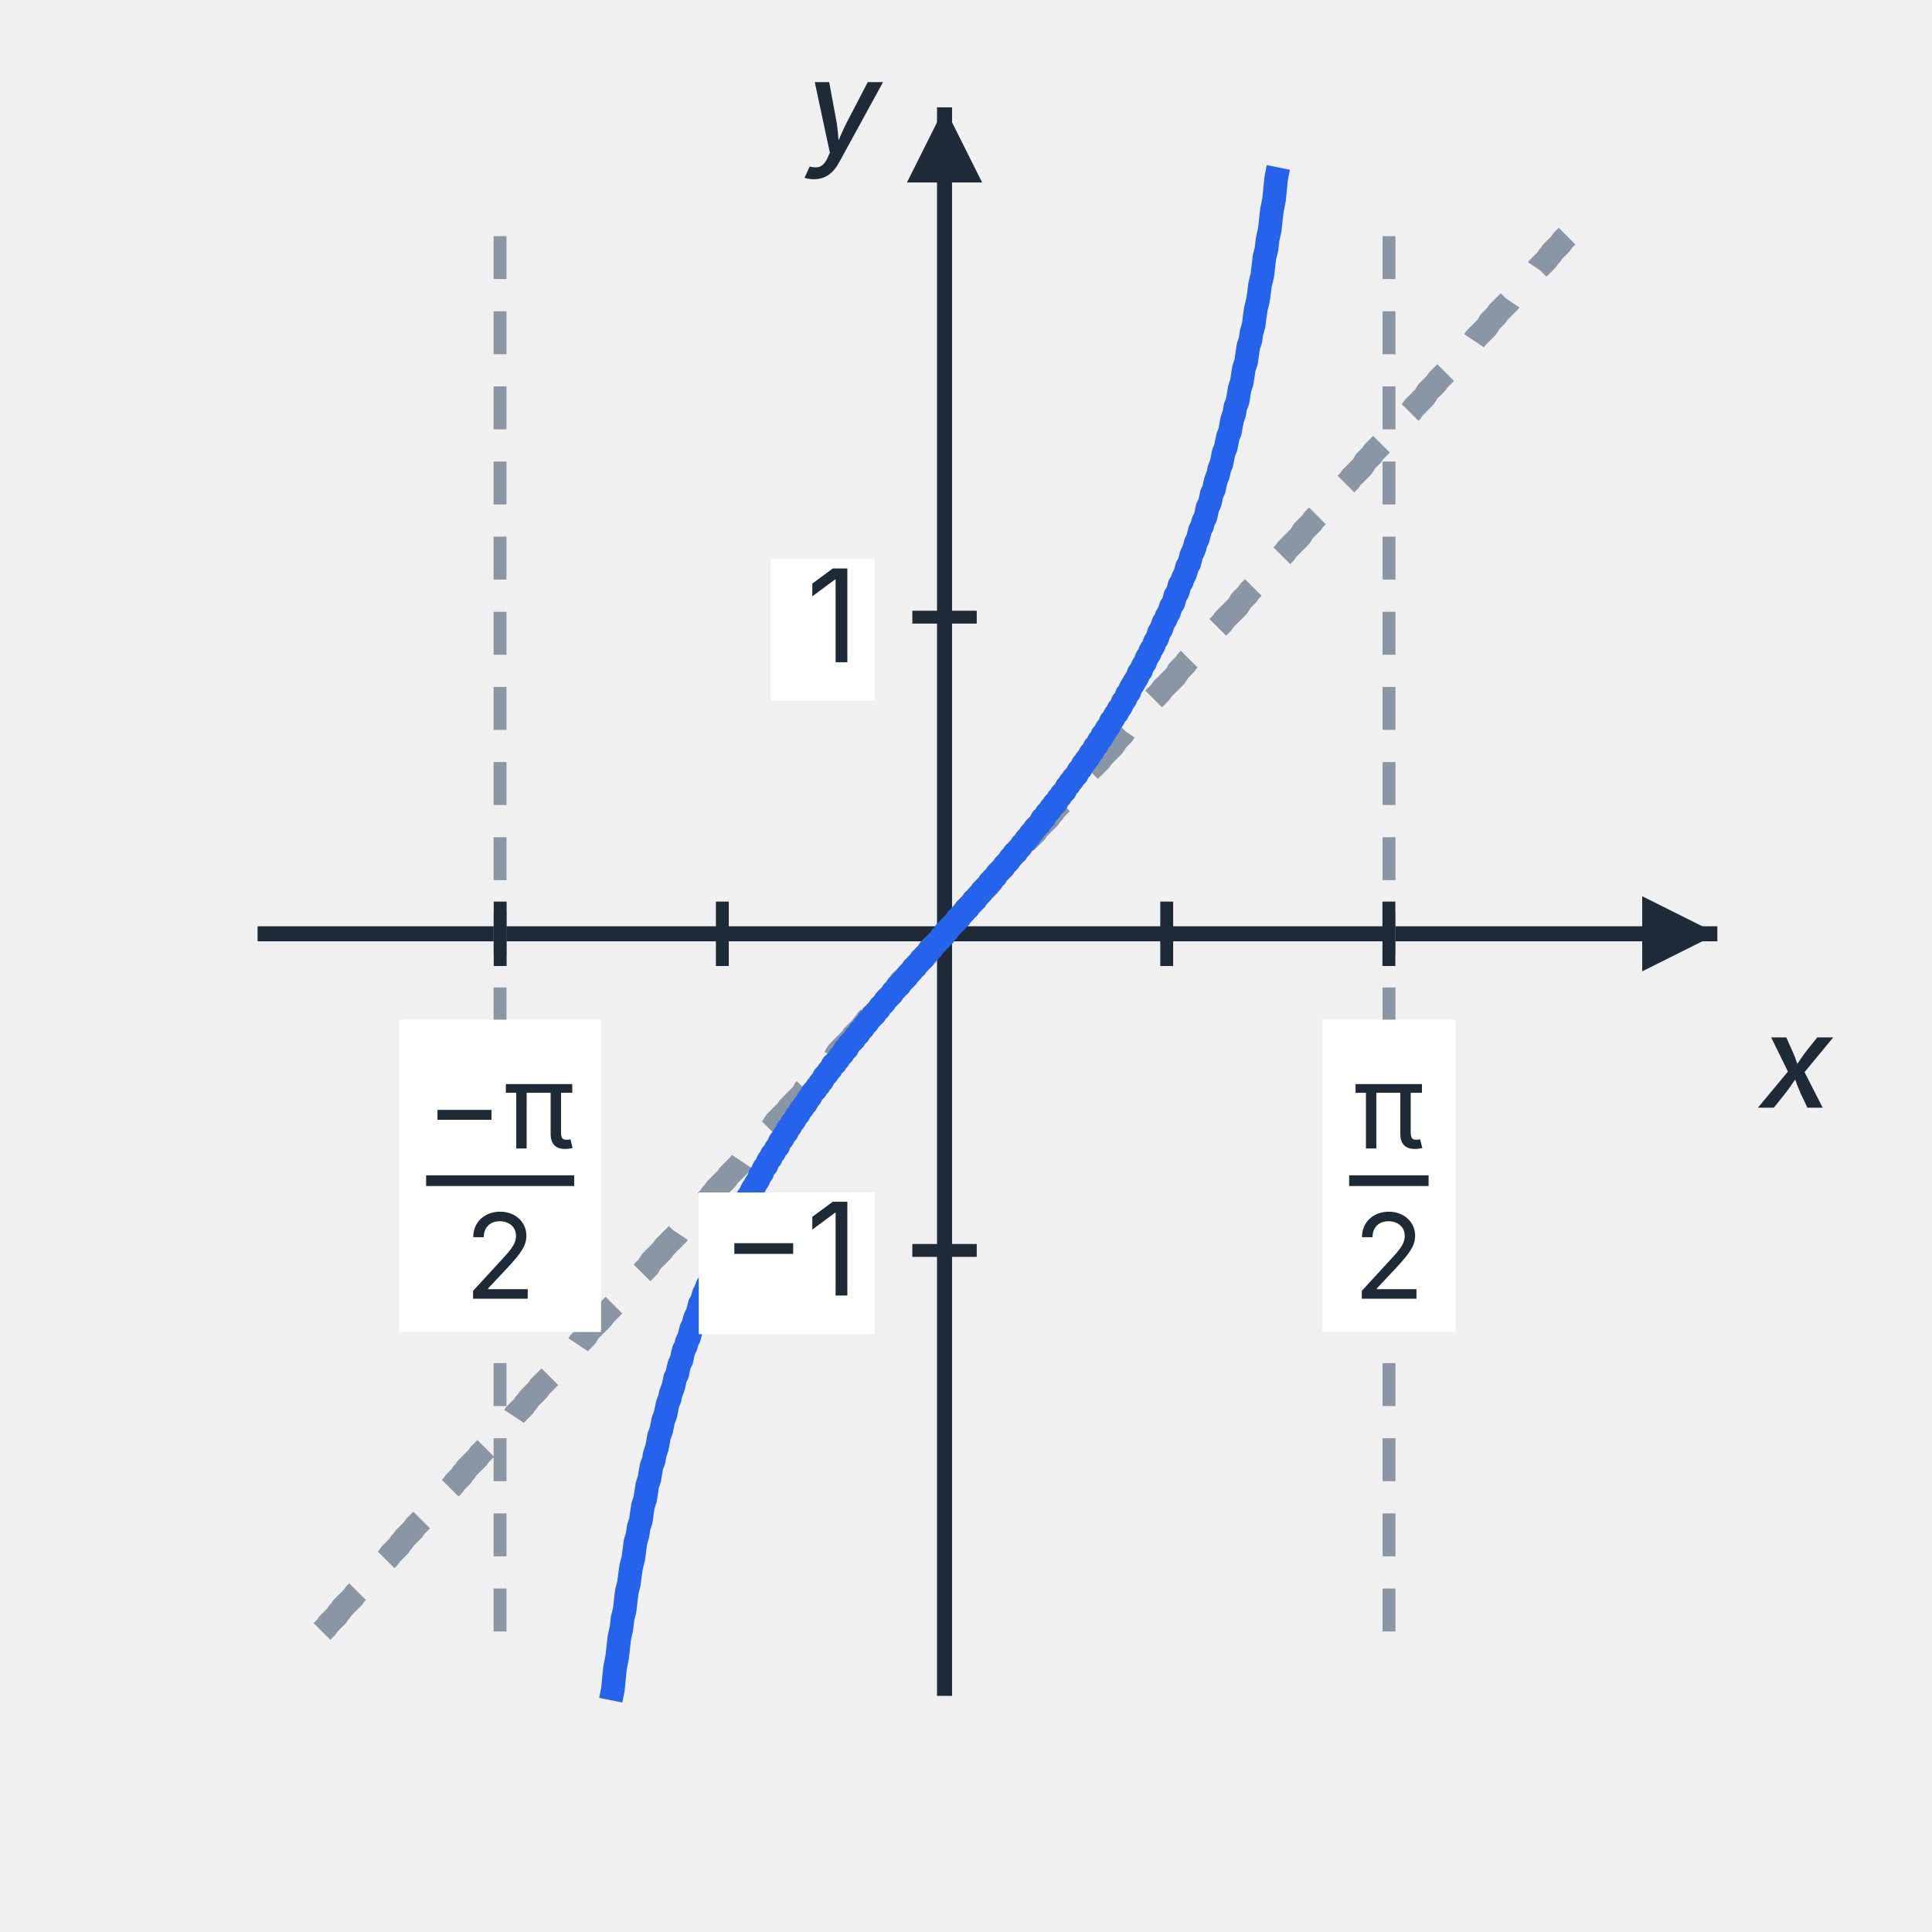
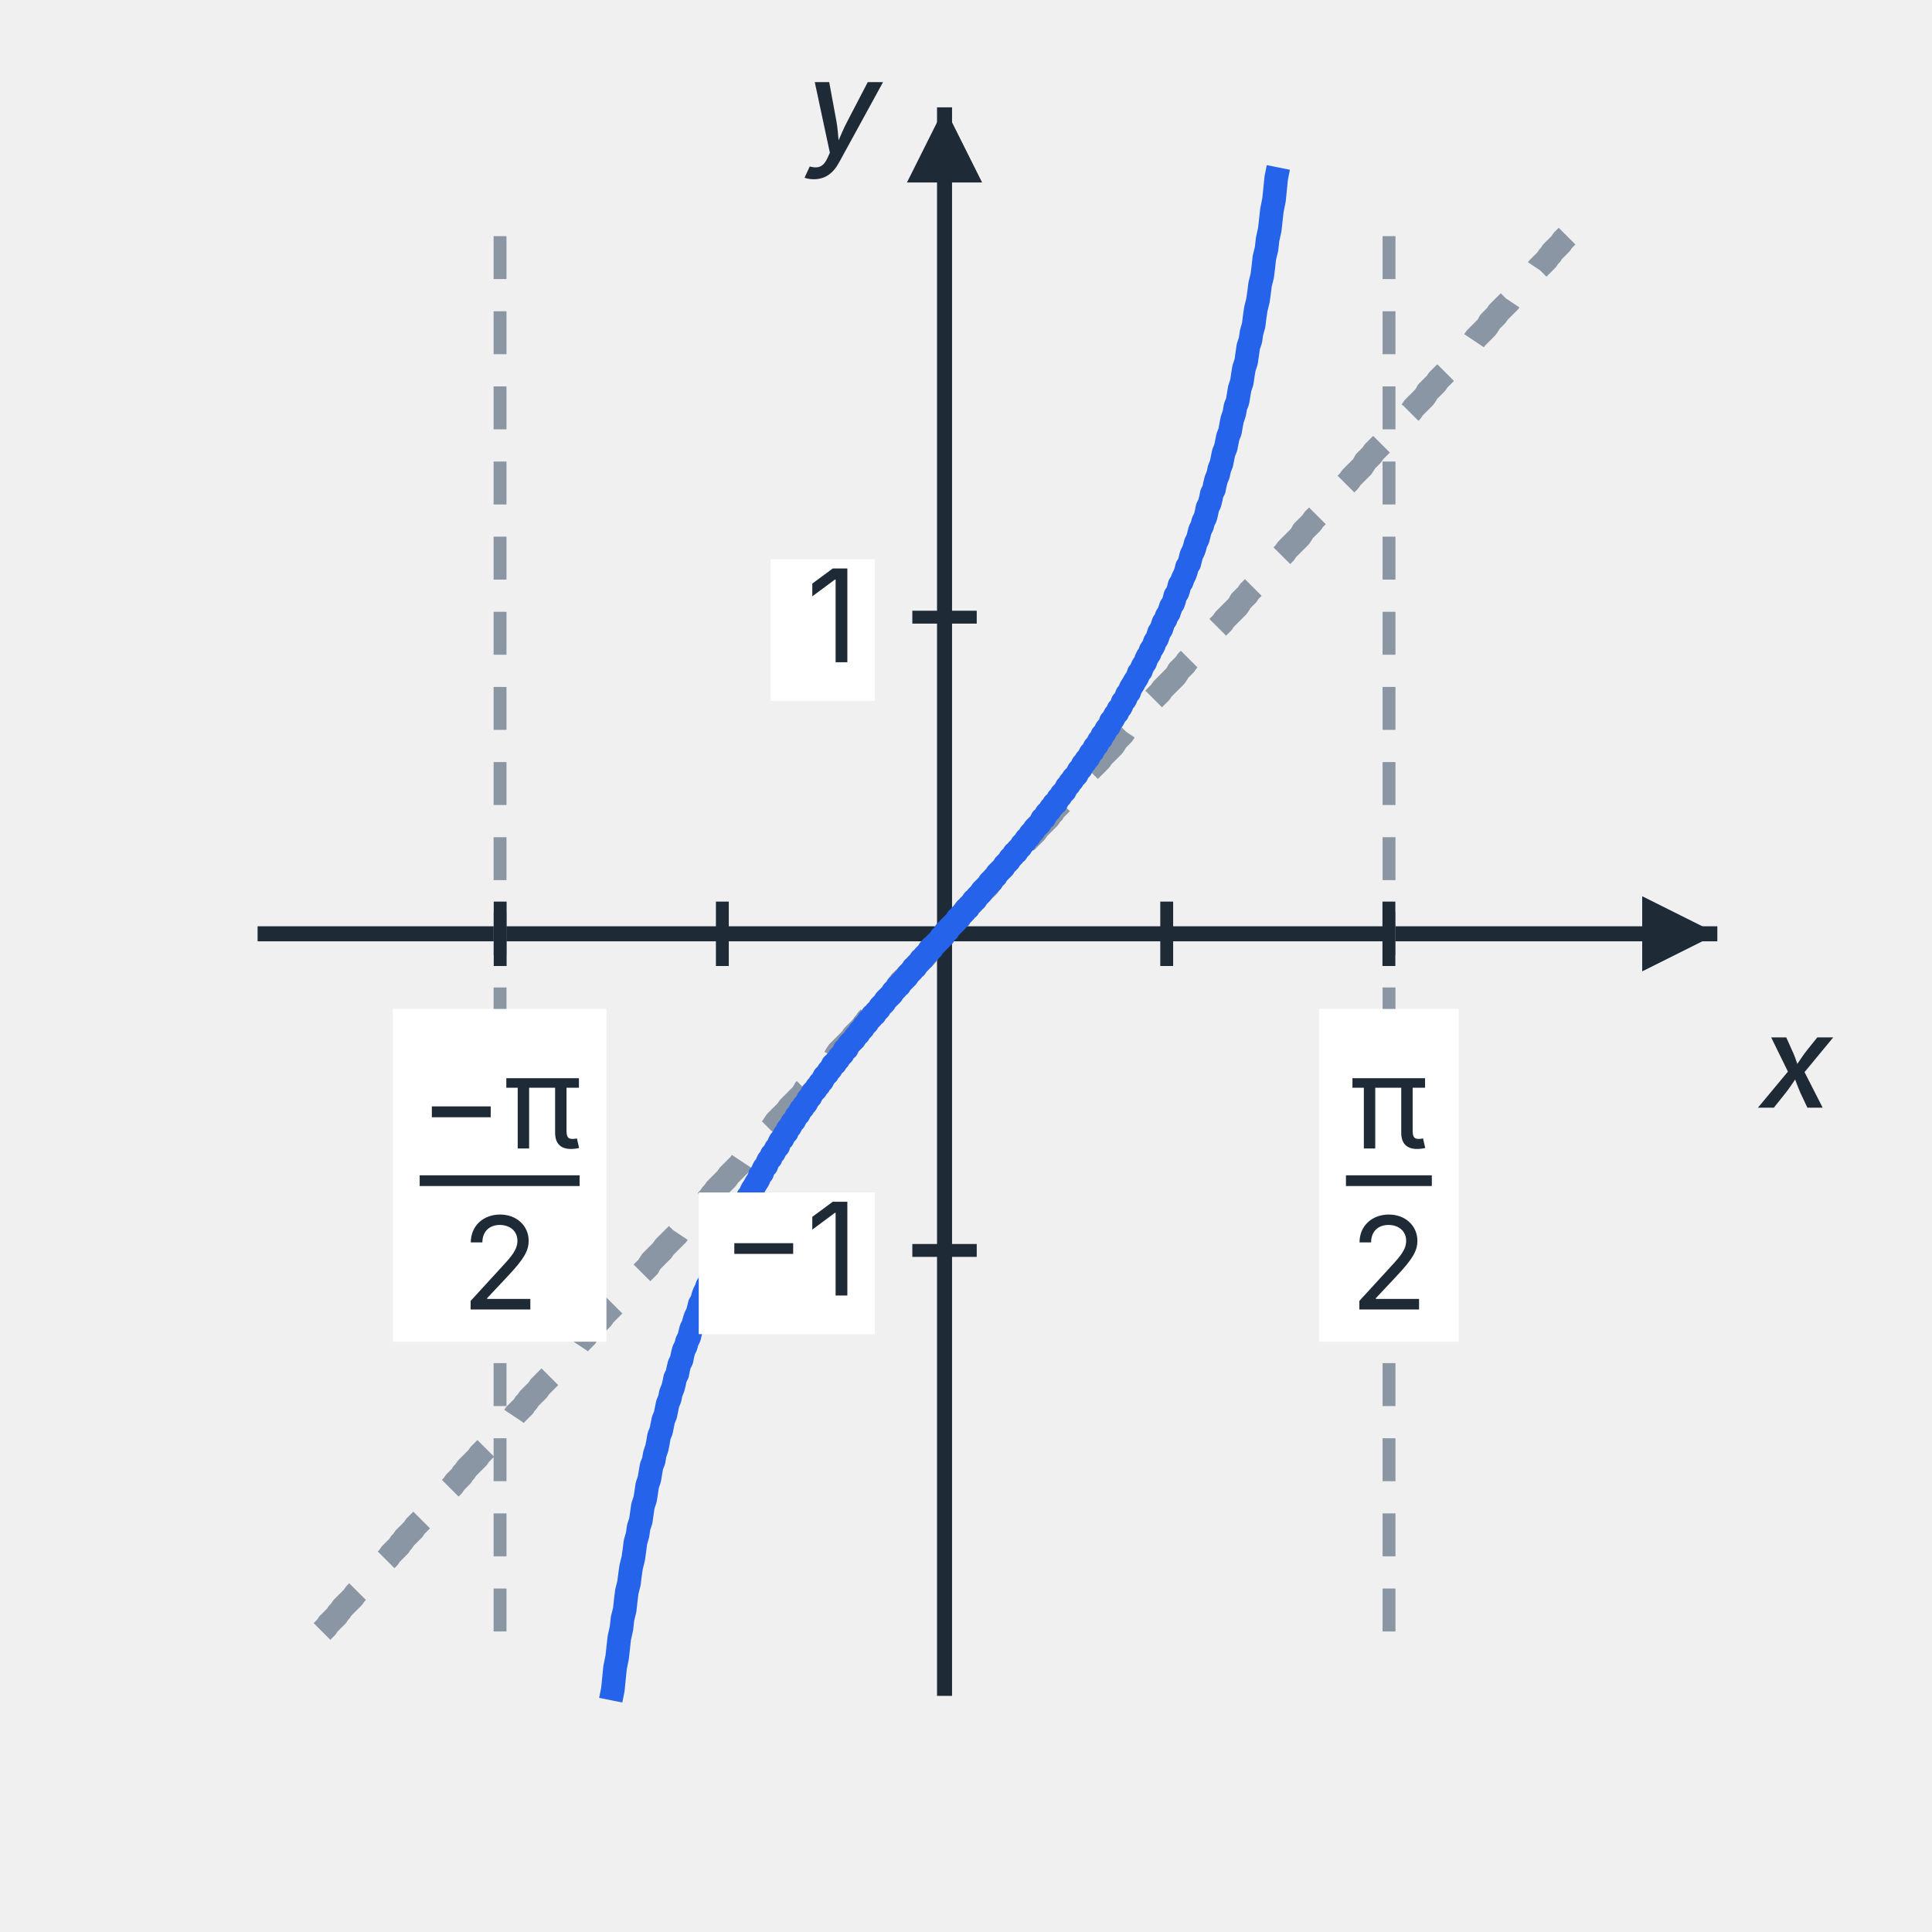
<svg xmlns="http://www.w3.org/2000/svg" viewBox="0 0 180 180" width="180" height="180" font-family="Inter, Arial, sans-serif">
  <line x1="24.0" y1="87.0" x2="160.0" y2="87.0" stroke="#1f2a37" stroke-width="1.4" />
  <path d="M160.0,87.0 l-7,-3.5 v7 z" fill="#1f2a37" />
  <line x1="88.0" y1="158.0" x2="88.0" y2="10.0" stroke="#1f2a37" stroke-width="1.4" />
  <path d="M88.0,10.0 l-3.5,7 h7 z" fill="#1f2a37" />
  <text x="164.0" y="103.2" text-anchor="start" font-size="12" fill="#1f2a37" font-weight="500" font-style="italic">x</text>
  <text x="82.0" y="14.2" text-anchor="end" font-size="12" fill="#1f2a37" font-weight="500" font-style="italic">y</text>
  <line x1="46.588" y1="152.0" x2="46.588" y2="22.0" stroke="#8a96a3" stroke-width="1.2" stroke-dasharray="4 3" />
  <line x1="129.412" y1="152.0" x2="129.412" y2="22.0" stroke="#8a96a3" stroke-width="1.2" stroke-dasharray="4 3" />
  <polyline points="30.0,152.0 30.2,151.8 30.4,151.6 30.6,151.3 30.8,151.1 31.0,150.9 31.2,150.7 31.4,150.5 31.5,150.3 31.7,150.1 31.9,149.8 32.1,149.6 32.3,149.4 32.5,149.2 32.7,149.0 32.9,148.8 33.1,148.5 33.3,148.3 33.5,148.1 33.7,147.9 33.9,147.7 34.1,147.4 34.3,147.2 34.4,147.0 34.6,146.8 34.8,146.6 35.0,146.4 35.2,146.1 35.4,145.9 35.6,145.7 35.8,145.5 36.0,145.3 36.2,145.1 36.4,144.8 36.6,144.6 36.8,144.4 37.0,144.2 37.2,144.0 37.3,143.8 37.5,143.6 37.7,143.3 37.9,143.1 38.1,142.9 38.3,142.7 38.5,142.5 38.7,142.2 38.9,142.0 39.1,141.8 39.3,141.6 39.5,141.4 39.7,141.2 39.9,140.9 40.1,140.7 40.2,140.5 40.4,140.3 40.6,140.1 40.8,139.9 41.0,139.7 41.2,139.4 41.4,139.2 41.6,139.0 41.8,138.8 42.0,138.6 42.2,138.4 42.4,138.1 42.6,137.9 42.8,137.7 43.0,137.5 43.1,137.3 43.3,137.1 43.5,136.8 43.7,136.6 43.9,136.4 44.1,136.2 44.3,136.0 44.5,135.8 44.7,135.5 44.9,135.3 45.1,135.1 45.3,134.9 45.5,134.7 45.7,134.4 45.9,134.2 46.0,134.0 46.2,133.8 46.4,133.6 46.6,133.4 46.8,133.1 47.0,132.9 47.2,132.7 47.4,132.5 47.6,132.3 47.8,132.1 48.0,131.8 48.2,131.6 48.4,131.4 48.6,131.2 48.8,131.0 48.9,130.8 49.1,130.6 49.3,130.3 49.5,130.1 49.7,129.9 49.9,129.7 50.1,129.5 50.3,129.2 50.5,129.0 50.7,128.8 50.9,128.6 51.1,128.4 51.3,128.2 51.5,127.9 51.7,127.7 51.8,127.5 52.0,127.3 52.2,127.1 52.4,126.9 52.6,126.7 52.8,126.4 53.0,126.2 53.2,126.0 53.4,125.8 53.6,125.6 53.8,125.4 54.0,125.1 54.2,124.9 54.4,124.7 54.6,124.5 54.7,124.3 54.9,124.0 55.1,123.8 55.3,123.6 55.5,123.4 55.7,123.2 55.9,123.0 56.1,122.8 56.3,122.5 56.5,122.3 56.7,122.1 56.9,121.9 57.1,121.7 57.3,121.5 57.5,121.2 57.6,121.0 57.8,120.8 58.0,120.6 58.2,120.4 58.4,120.2 58.6,119.9 58.8,119.7 59.0,119.5 59.2,119.3 59.4,119.1 59.6,118.8 59.8,118.6 60.0,118.4 60.2,118.2 60.4,118.0 60.5,117.8 60.7,117.5 60.9,117.3 61.1,117.1 61.3,116.9 61.5,116.7 61.7,116.5 61.9,116.2 62.1,116.0 62.3,115.8 62.5,115.6 62.7,115.4 62.9,115.2 63.1,115.0 63.3,114.7 63.4,114.5 63.6,114.3 63.8,114.1 64.0,113.9 64.2,113.6 64.4,113.4 64.6,113.2 64.8,113.0 65.0,112.8 65.2,112.6 65.4,112.3 65.6,112.1 65.8,111.9 66.0,111.7 66.2,111.5 66.3,111.3 66.5,111.1 66.7,110.8 66.9,110.6 67.1,110.4 67.3,110.2 67.5,110.0 67.7,109.8 67.9,109.5 68.1,109.3 68.3,109.1 68.5,108.9 68.7,108.7 68.9,108.5 69.1,108.2 69.2,108.0 69.4,107.8 69.6,107.6 69.8,107.4 70.0,107.2 70.2,106.9 70.4,106.7 70.6,106.5 70.8,106.3 71.0,106.1 71.2,105.9 71.4,105.6 71.6,105.4 71.8,105.2 72.0,105.0 72.1,104.8 72.3,104.5 72.5,104.3 72.7,104.1 72.9,103.9 73.1,103.7 73.3,103.5 73.5,103.2 73.7,103.0 73.9,102.8 74.1,102.6 74.3,102.4 74.5,102.2 74.7,102.0 74.9,101.7 75.0,101.5 75.2,101.3 75.4,101.1 75.6,100.9 75.8,100.6 76.0,100.4 76.2,100.2 76.4,100.0 76.6,99.8 76.8,99.6 77.0,99.3 77.2,99.1 77.4,98.9 77.6,98.7 77.8,98.5 77.9,98.3 78.1,98.0 78.3,97.8 78.5,97.6 78.7,97.4 78.9,97.2 79.1,97.0 79.3,96.8 79.5,96.5 79.7,96.3 79.9,96.1 80.1,95.9 80.3,95.7 80.5,95.4 80.7,95.2 80.8,95.0 81.0,94.8 81.2,94.6 81.4,94.4 81.6,94.2 81.8,93.9 82.0,93.7 82.2,93.5 82.4,93.3 82.6,93.1 82.8,92.9 83.0,92.6 83.2,92.4 83.4,92.2 83.6,92.0 83.7,91.8 83.9,91.5 84.1,91.3 84.3,91.1 84.5,90.9 84.7,90.7 84.9,90.5 85.1,90.2 85.3,90.0 85.5,89.8 85.7,89.6 85.9,89.4 86.1,89.2 86.3,89.0 86.5,88.7 86.6,88.5 86.8,88.3 87.0,88.1 87.2,87.9 87.4,87.7 87.6,87.4 87.8,87.2 88.0,87.0 88.2,86.8 88.4,86.6 88.6,86.4 88.8,86.1 89.0,85.9 89.2,85.7 89.4,85.5 89.5,85.3 89.7,85.1 89.9,84.8 90.1,84.6 90.3,84.4 90.5,84.2 90.7,84.0 90.9,83.8 91.1,83.5 91.3,83.3 91.5,83.1 91.7,82.9 91.9,82.7 92.1,82.5 92.3,82.2 92.4,82.0 92.6,81.8 92.8,81.6 93.0,81.4 93.2,81.2 93.4,80.9 93.6,80.7 93.8,80.5 94.0,80.3 94.2,80.1 94.4,79.8 94.6,79.6 94.8,79.4 95.0,79.2 95.2,79.0 95.3,78.8 95.5,78.5 95.7,78.3 95.9,78.1 96.1,77.9 96.3,77.7 96.5,77.5 96.7,77.2 96.9,77.0 97.1,76.8 97.3,76.6 97.5,76.4 97.7,76.2 97.9,75.9 98.1,75.7 98.2,75.5 98.4,75.3 98.6,75.1 98.8,74.9 99.0,74.7 99.2,74.4 99.4,74.2 99.6,74.0 99.8,73.8 100.0,73.6 100.2,73.4 100.4,73.1 100.6,72.9 100.8,72.7 101.0,72.5 101.1,72.3 101.3,72.0 101.5,71.8 101.7,71.6 101.9,71.4 102.1,71.2 102.3,71.0 102.5,70.8 102.7,70.5 102.9,70.3 103.1,70.1 103.3,69.9 103.5,69.7 103.7,69.5 103.9,69.2 104.0,69.0 104.2,68.8 104.4,68.6 104.6,68.4 104.8,68.1 105.0,67.9 105.2,67.7 105.4,67.5 105.6,67.3 105.8,67.1 106.0,66.8 106.2,66.6 106.4,66.4 106.6,66.2 106.8,66.0 106.9,65.8 107.1,65.6 107.3,65.3 107.5,65.1 107.7,64.9 107.9,64.7 108.1,64.5 108.3,64.2 108.5,64.0 108.7,63.8 108.9,63.6 109.1,63.4 109.3,63.2 109.5,63.0 109.7,62.7 109.8,62.5 110.0,62.3 110.2,62.1 110.4,61.9 110.6,61.6 110.8,61.4 111.0,61.2 111.2,61.0 111.4,60.8 111.6,60.6 111.8,60.4 112.0,60.1 112.2,59.9 112.4,59.7 112.6,59.5 112.7,59.3 112.9,59.0 113.1,58.8 113.3,58.6 113.5,58.4 113.7,58.2 113.9,58.0 114.1,57.7 114.3,57.5 114.5,57.3 114.7,57.1 114.9,56.9 115.1,56.7 115.3,56.5 115.5,56.2 115.6,56.0 115.8,55.8 116.0,55.6 116.2,55.4 116.4,55.1 116.6,54.9 116.8,54.7 117.0,54.5 117.2,54.3 117.4,54.1 117.6,53.8 117.8,53.6 118.0,53.4 118.2,53.2 118.4,53.0 118.5,52.8 118.7,52.6 118.9,52.3 119.1,52.1 119.3,51.9 119.5,51.7 119.7,51.5 119.9,51.2 120.1,51.0 120.3,50.8 120.5,50.6 120.7,50.4 120.9,50.2 121.1,50.0 121.3,49.7 121.4,49.5 121.6,49.3 121.8,49.1 122.0,48.9 122.2,48.7 122.4,48.4 122.6,48.2 122.8,48.0 123.0,47.8 123.2,47.6 123.4,47.4 123.6,47.1 123.8,46.9 124.0,46.7 124.2,46.5 124.3,46.3 124.5,46.0 124.7,45.8 124.9,45.6 125.1,45.4 125.3,45.2 125.5,45.0 125.7,44.8 125.9,44.5 126.1,44.3 126.3,44.1 126.5,43.9 126.7,43.7 126.9,43.5 127.1,43.2 127.2,43.0 127.4,42.8 127.6,42.6 127.8,42.4 128.0,42.1 128.2,41.9 128.4,41.7 128.6,41.5 128.8,41.3 129.0,41.1 129.2,40.8 129.4,40.6 129.6,40.4 129.8,40.2 130.0,40.0 130.1,39.8 130.3,39.5 130.5,39.3 130.7,39.1 130.9,38.9 131.1,38.7 131.3,38.5 131.5,38.3 131.7,38.0 131.9,37.8 132.1,37.6 132.3,37.4 132.5,37.2 132.7,37.0 132.9,36.7 133.0,36.5 133.2,36.3 133.4,36.1 133.6,35.9 133.8,35.7 134.0,35.4 134.2,35.2 134.4,35.0 134.6,34.8 134.8,34.6 135.0,34.3 135.2,34.1 135.4,33.9 135.6,33.7 135.8,33.5 135.9,33.3 136.1,33.0 136.3,32.8 136.5,32.6 136.7,32.4 136.9,32.2 137.1,32.0 137.3,31.8 137.5,31.5 137.7,31.3 137.9,31.1 138.1,30.9 138.3,30.7 138.5,30.5 138.7,30.2 138.8,30.0 139.0,29.8 139.2,29.6 139.4,29.4 139.6,29.1 139.8,28.9 140.0,28.7 140.2,28.5 140.4,28.3 140.6,28.1 140.8,27.8 141.0,27.6 141.2,27.4 141.4,27.2 141.6,27.0 141.7,26.8 141.9,26.5 142.1,26.3 142.3,26.1 142.5,25.9 142.7,25.7 142.9,25.5 143.1,25.3 143.3,25.0 143.5,24.8 143.7,24.6 143.9,24.4 144.1,24.2 144.3,23.9 144.5,23.7 144.6,23.5 144.8,23.3 145.0,23.1 145.2,22.9 145.4,22.7 145.6,22.4 145.8,22.2 146.0,22.0" fill="none" stroke="#8a96a3" stroke-width="2.2" stroke-dasharray="5 4" stroke-linejoin="round" />
  <polyline points="56.9,158.4 57.1,157.4 57.2,156.4 57.3,155.4 57.5,154.4 57.6,153.5 57.7,152.6 57.9,151.7 58.0,150.8 58.2,150.0 58.3,149.1 58.4,148.3 58.6,147.5 58.7,146.7 58.8,146.0 59.0,145.2 59.1,144.5 59.2,143.7 59.4,143.0 59.5,142.3 59.7,141.7 59.8,141.0 59.9,140.3 60.1,139.7 60.2,139.1 60.3,138.4 60.5,137.8 60.6,137.2 60.7,136.6 60.9,136.1 61.0,135.5 61.2,134.9 61.3,134.4 61.4,133.8 61.6,133.3 61.7,132.8 61.8,132.3 62.0,131.8 62.1,131.3 62.2,130.8 62.4,130.3 62.5,129.8 62.7,129.3 62.8,128.9 62.9,128.4 63.1,128.0 63.2,127.5 63.3,127.1 63.5,126.7 63.6,126.2 63.7,125.8 63.9,125.4 64.0,125.0 64.2,124.6 64.3,124.2 64.4,123.8 64.6,123.4 64.7,123.0 64.8,122.7 65.0,122.3 65.1,121.9 65.2,121.5 65.4,121.2 65.5,120.8 65.6,120.5 65.8,120.1 65.9,119.8 66.1,119.5 66.2,119.1 66.3,118.8 66.5,118.5 66.6,118.1 66.7,117.8 66.9,117.5 67.0,117.2 67.1,116.9 67.3,116.6 67.4,116.3 67.6,116.0 67.7,115.7 67.8,115.4 68.0,115.1 68.1,114.8 68.2,114.5 68.4,114.2 68.5,113.9 68.6,113.7 68.8,113.4 68.9,113.1 69.1,112.8 69.2,112.6 69.3,112.3 69.5,112.0 69.6,111.8 69.7,111.5 69.9,111.3 70.0,111.0 70.1,110.8 70.3,110.5 70.4,110.3 70.6,110.0 70.7,109.8 70.8,109.5 71.0,109.3 71.1,109.0 71.2,108.8 71.4,108.6 71.5,108.3 71.6,108.1 71.8,107.9 71.9,107.6 72.1,107.4 72.2,107.2 72.3,107.0 72.5,106.8 72.6,106.5 72.7,106.3 72.9,106.1 73.0,105.9 73.1,105.7 73.3,105.5 73.4,105.2 73.6,105.0 73.7,104.8 73.8,104.6 74.0,104.4 74.1,104.2 74.2,104.0 74.4,103.8 74.5,103.6 74.6,103.4 74.8,103.2 74.9,103.0 75.1,102.8 75.2,102.6 75.3,102.4 75.5,102.2 75.6,102.0 75.7,101.8 75.9,101.6 76.0,101.5 76.1,101.3 76.3,101.1 76.4,100.9 76.6,100.7 76.7,100.5 76.8,100.3 77.0,100.1 77.1,100.0 77.2,99.8 77.4,99.6 77.5,99.4 77.6,99.2 77.8,99.1 77.9,98.9 78.1,98.7 78.2,98.5 78.3,98.4 78.5,98.2 78.6,98.0 78.7,97.8 78.9,97.7 79.0,97.5 79.1,97.3 79.3,97.1 79.4,97.0 79.6,96.8 79.7,96.6 79.8,96.5 80.0,96.3 80.1,96.1 80.2,96.0 80.4,95.8 80.5,95.6 80.6,95.5 80.8,95.3 80.9,95.1 81.0,95.0 81.2,94.8 81.3,94.6 81.5,94.5 81.6,94.3 81.7,94.2 81.9,94.0 82.0,93.8 82.1,93.7 82.3,93.5 82.4,93.4 82.5,93.2 82.7,93.0 82.8,92.9 83.0,92.7 83.1,92.6 83.2,92.4 83.4,92.2 83.5,92.1 83.6,91.9 83.8,91.8 83.9,91.6 84.0,91.5 84.2,91.3 84.3,91.2 84.5,91.0 84.6,90.8 84.7,90.7 84.9,90.5 85.0,90.4 85.1,90.2 85.3,90.1 85.4,89.9 85.5,89.8 85.7,89.6 85.8,89.4 86.0,89.3 86.1,89.1 86.2,89.0 86.4,88.8 86.5,88.7 86.6,88.5 86.8,88.4 86.9,88.2 87.0,88.1 87.2,87.9 87.3,87.8 87.5,87.6 87.6,87.5 87.7,87.3 87.9,87.2 88.0,87.0 88.1,86.8 88.3,86.7 88.4,86.5 88.5,86.4 88.7,86.2 88.8,86.1 89.0,85.9 89.1,85.8 89.2,85.6 89.4,85.5 89.5,85.3 89.6,85.2 89.8,85.0 89.9,84.9 90.0,84.7 90.2,84.6 90.3,84.4 90.5,84.2 90.6,84.1 90.7,83.9 90.9,83.8 91.0,83.6 91.1,83.5 91.3,83.3 91.4,83.2 91.5,83.0 91.7,82.8 91.8,82.7 92.0,82.5 92.1,82.4 92.2,82.2 92.4,82.1 92.5,81.9 92.6,81.8 92.8,81.6 92.9,81.4 93.0,81.3 93.2,81.1 93.3,81.0 93.5,80.8 93.6,80.6 93.7,80.5 93.9,80.3 94.0,80.2 94.1,80.0 94.3,79.8 94.4,79.7 94.5,79.5 94.7,79.4 94.8,79.2 95.0,79.0 95.1,78.9 95.2,78.7 95.4,78.5 95.5,78.4 95.6,78.2 95.8,78.0 95.9,77.9 96.0,77.7 96.2,77.5 96.3,77.4 96.4,77.2 96.6,77.0 96.7,76.9 96.9,76.7 97.0,76.5 97.1,76.3 97.3,76.2 97.4,76.0 97.5,75.8 97.7,75.6 97.8,75.5 97.9,75.3 98.1,75.1 98.2,74.9 98.4,74.8 98.5,74.6 98.6,74.4 98.8,74.2 98.9,74.0 99.0,73.9 99.2,73.7 99.3,73.5 99.4,73.3 99.6,73.1 99.7,72.9 99.9,72.7 100.0,72.5 100.1,72.4 100.3,72.2 100.4,72.0 100.5,71.8 100.7,71.6 100.8,71.4 100.9,71.2 101.1,71.0 101.2,70.8 101.4,70.6 101.5,70.4 101.6,70.2 101.8,70.0 101.9,69.8 102.0,69.6 102.2,69.4 102.3,69.2 102.4,69.0 102.6,68.8 102.7,68.5 102.9,68.3 103.0,68.1 103.1,67.9 103.3,67.7 103.4,67.5 103.5,67.2 103.7,67.0 103.8,66.8 103.9,66.6 104.1,66.4 104.2,66.1 104.4,65.9 104.5,65.7 104.6,65.4 104.8,65.2 104.9,65.0 105.0,64.7 105.2,64.5 105.3,64.2 105.4,64.0 105.6,63.7 105.7,63.5 105.9,63.2 106.0,63.0 106.1,62.7 106.3,62.5 106.4,62.2 106.5,62.0 106.7,61.7 106.8,61.4 106.9,61.2 107.1,60.9 107.2,60.6 107.4,60.3 107.5,60.1 107.6,59.8 107.8,59.5 107.9,59.2 108.0,58.9 108.2,58.6 108.3,58.3 108.4,58.0 108.6,57.7 108.7,57.4 108.9,57.1 109.0,56.8 109.1,56.5 109.3,56.2 109.4,55.9 109.5,55.5 109.7,55.2 109.8,54.9 109.9,54.5 110.1,54.2 110.2,53.9 110.4,53.5 110.5,53.2 110.6,52.8 110.8,52.5 110.9,52.1 111.0,51.7 111.2,51.3 111.3,51.0 111.4,50.6 111.6,50.2 111.7,49.8 111.8,49.4 112.0,49.0 112.1,48.6 112.3,48.2 112.4,47.8 112.5,47.3 112.7,46.9 112.8,46.5 112.9,46.0 113.1,45.6 113.2,45.1 113.3,44.7 113.5,44.2 113.6,43.7 113.8,43.2 113.9,42.7 114.0,42.2 114.2,41.7 114.3,41.2 114.4,40.7 114.6,40.2 114.7,39.6 114.8,39.1 115.0,38.5 115.1,37.9 115.3,37.4 115.4,36.8 115.5,36.2 115.7,35.6 115.8,34.9 115.9,34.3 116.1,33.7 116.2,33.0 116.3,32.3 116.5,31.7 116.6,31.0 116.8,30.3 116.9,29.5 117.0,28.8 117.2,28.0 117.3,27.3 117.4,26.5 117.6,25.7 117.7,24.9 117.8,24.0 118.0,23.2 118.1,22.3 118.3,21.4 118.4,20.5 118.5,19.6 118.7,18.6 118.8,17.6 118.9,16.6 119.1,15.6" fill="none" stroke="#2563eb" stroke-width="2.2" stroke-linejoin="round" />
  <line x1="46.6" y1="84.0" x2="46.6" y2="90.0" stroke="#1f2a37" stroke-width="1.2" />
  <line x1="67.3" y1="84.0" x2="67.3" y2="90.0" stroke="#1f2a37" stroke-width="1.2" />
  <line x1="108.7" y1="84.0" x2="108.7" y2="90.0" stroke="#1f2a37" stroke-width="1.2" />
  <line x1="129.4" y1="84.0" x2="129.4" y2="90.0" stroke="#1f2a37" stroke-width="1.2" />
  <line x1="85.0" y1="57.5" x2="91.0" y2="57.5" stroke="#1f2a37" stroke-width="1.2" />
  <line x1="85.0" y1="116.5" x2="91.0" y2="116.5" stroke="#1f2a37" stroke-width="1.2" />
-   <rect x="37.2" y="95.0" width="18.8" height="29.1" fill="#fff" />
-   <text x="46.6" y="107.0" text-anchor="middle" font-size="11.0" fill="#1f2a37">−π</text>
-   <line x1="39.7" y1="110.0" x2="53.5" y2="110.0" stroke="#1f2a37" stroke-width="1" />
-   <text x="46.6" y="121.0" text-anchor="middle" font-size="11.0" fill="#1f2a37">2</text>
-   <rect x="123.2" y="95.0" width="12.4" height="29.1" fill="#fff" />
-   <text x="129.4" y="107.0" text-anchor="middle" font-size="11.0" fill="#1f2a37">π</text>
-   <line x1="125.7" y1="110.0" x2="133.1" y2="110.0" stroke="#1f2a37" stroke-width="1" />
-   <text x="129.4" y="121.0" text-anchor="middle" font-size="11.0" fill="#1f2a37">2</text>
+   <rect x="36.6" y="94.0" width="19.9" height="31.0" fill="#fff" />
+   <text x="46.6" y="107.0" text-anchor="middle" font-size="12.0" fill="#1f2a37">−π</text>
+   <line x1="39.1" y1="110.0" x2="54.0" y2="110.0" stroke="#1f2a37" stroke-width="1" />
+   <text x="46.6" y="122.0" text-anchor="middle" font-size="12.0" fill="#1f2a37">2</text>
+   <rect x="122.9" y="94.0" width="13.0" height="31.0" fill="#fff" />
+   <text x="129.4" y="107.0" text-anchor="middle" font-size="12.0" fill="#1f2a37">π</text>
+   <line x1="125.4" y1="110.0" x2="133.4" y2="110.0" stroke="#1f2a37" stroke-width="1" />
+   <text x="129.4" y="122.0" text-anchor="middle" font-size="12.0" fill="#1f2a37">2</text>
  <rect x="71.8" y="52.1" width="9.7" height="13.2" fill="#fff" />
  <text x="80.0" y="61.7" text-anchor="end" font-size="12" fill="#1f2a37">1</text>
  <rect x="65.1" y="111.1" width="16.4" height="13.2" fill="#fff" />
  <text x="80.0" y="120.7" text-anchor="end" font-size="12" fill="#1f2a37">−1</text>
</svg>
